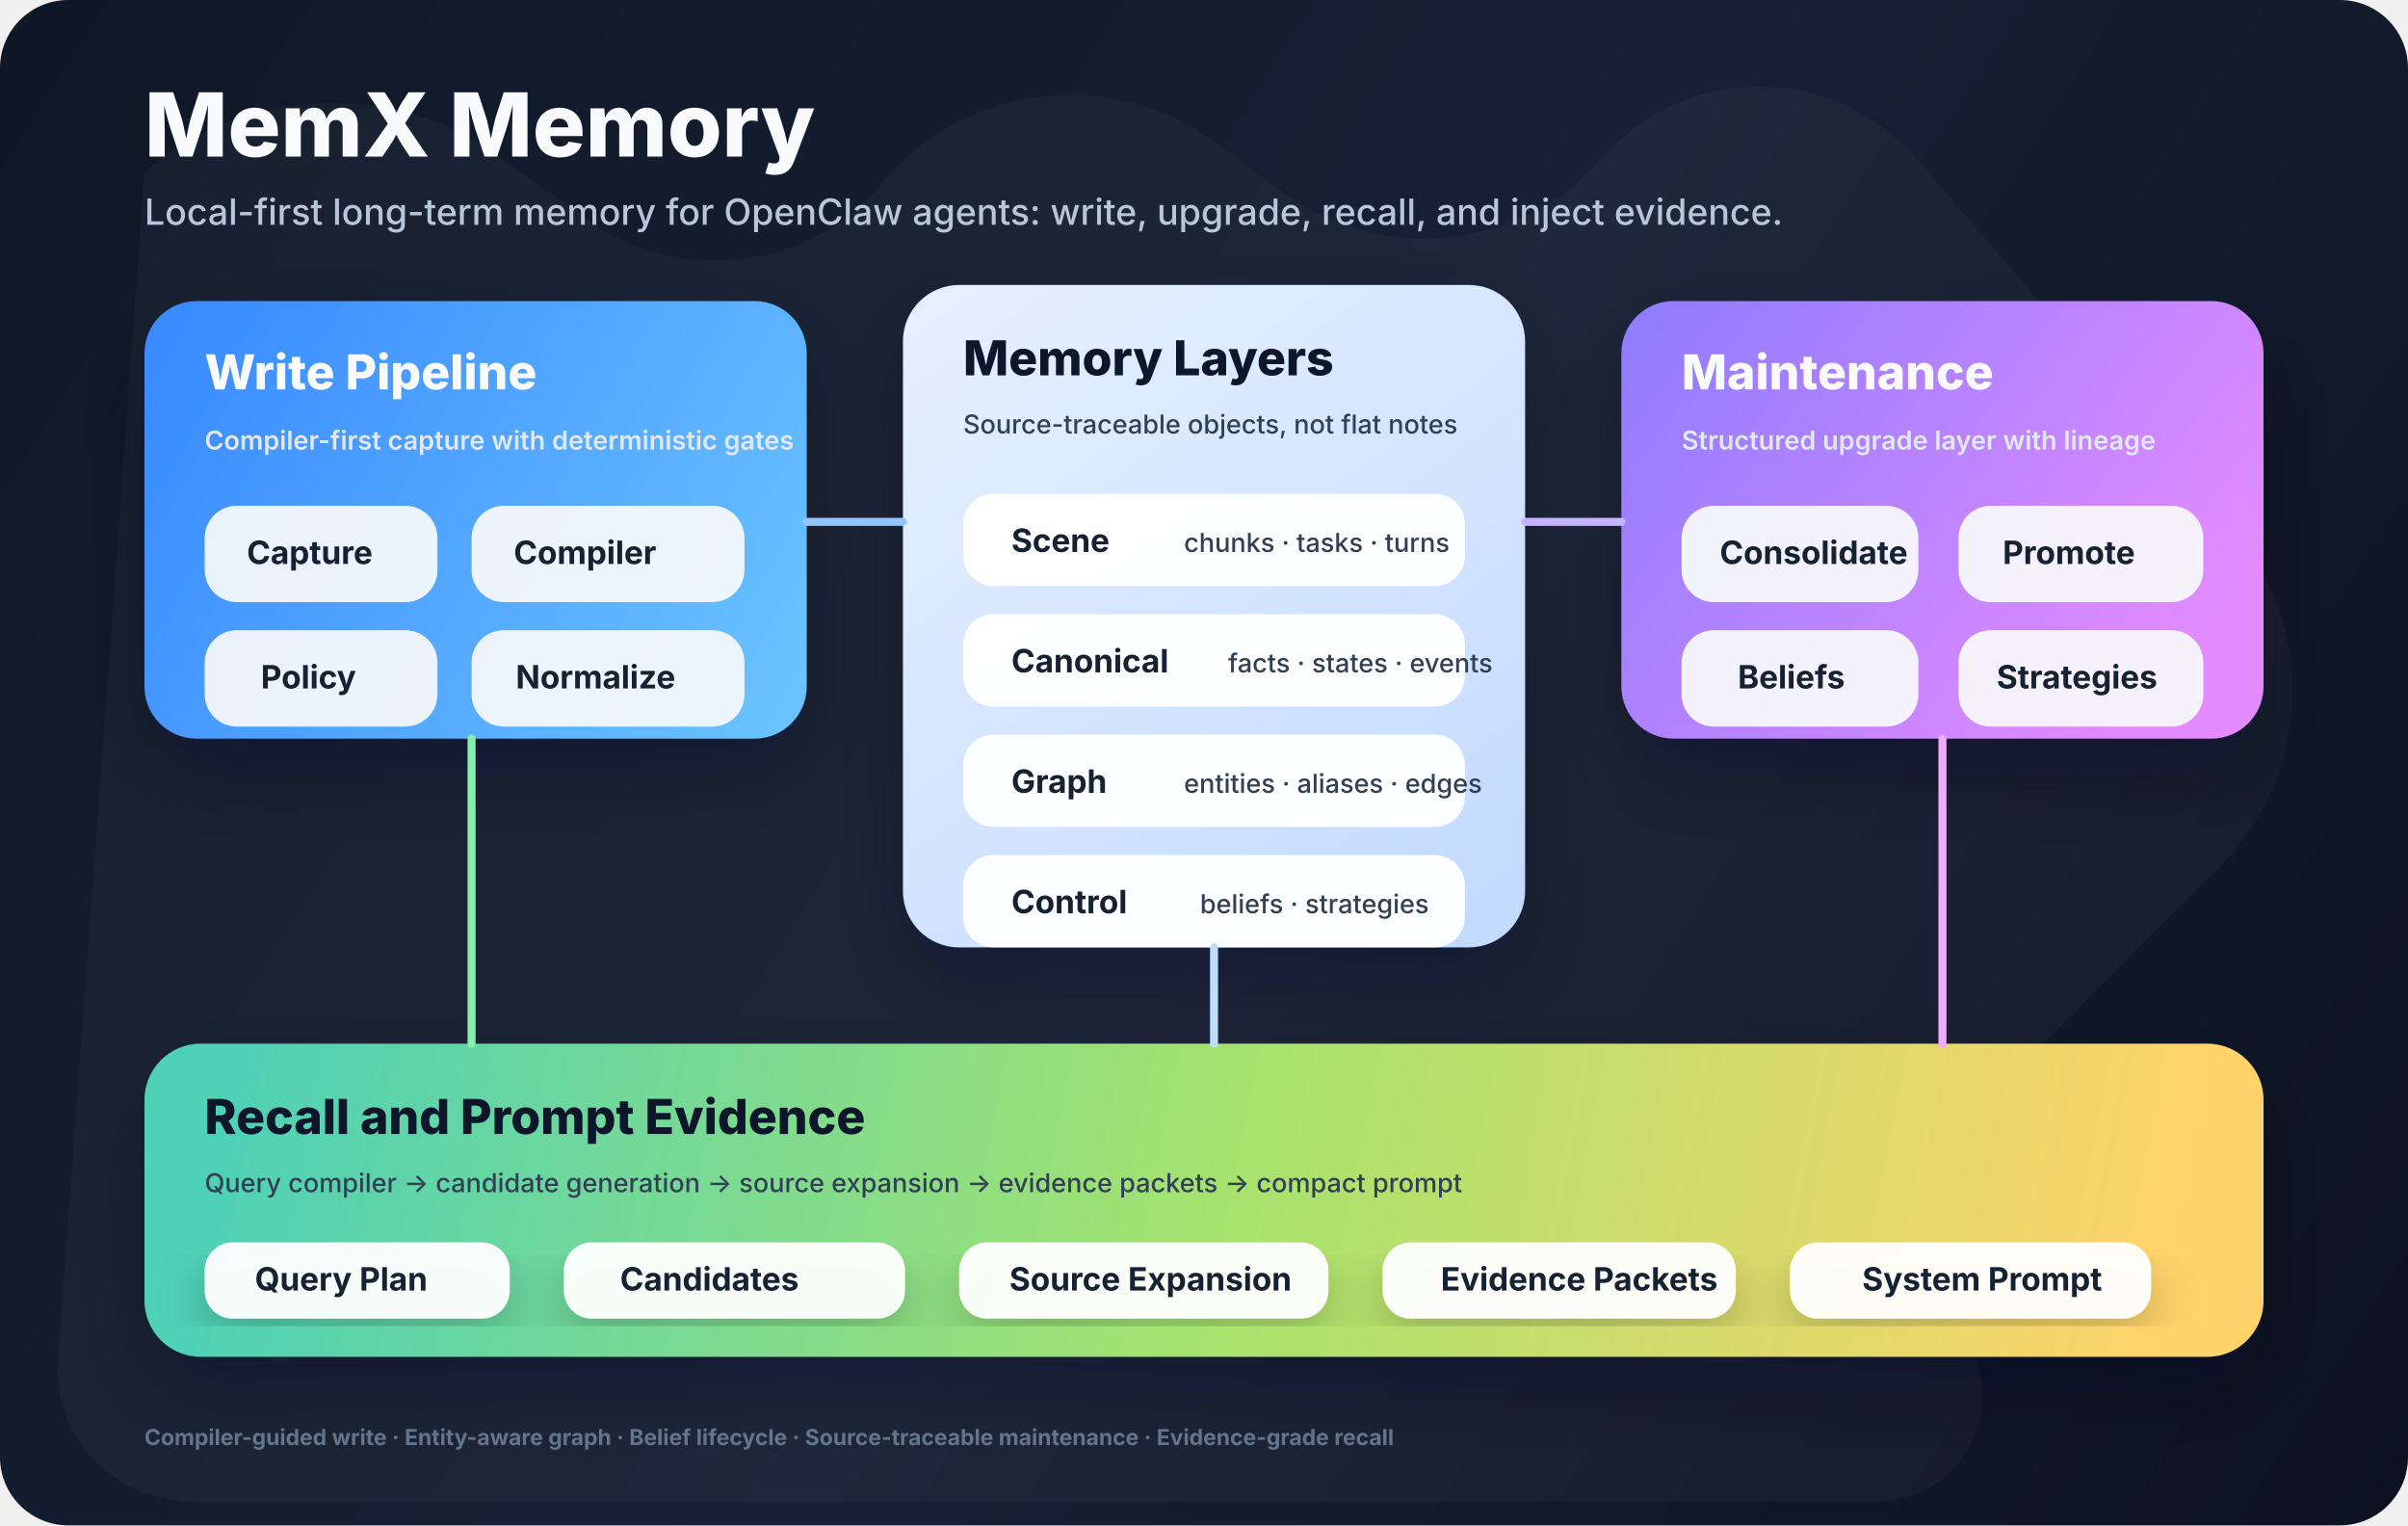
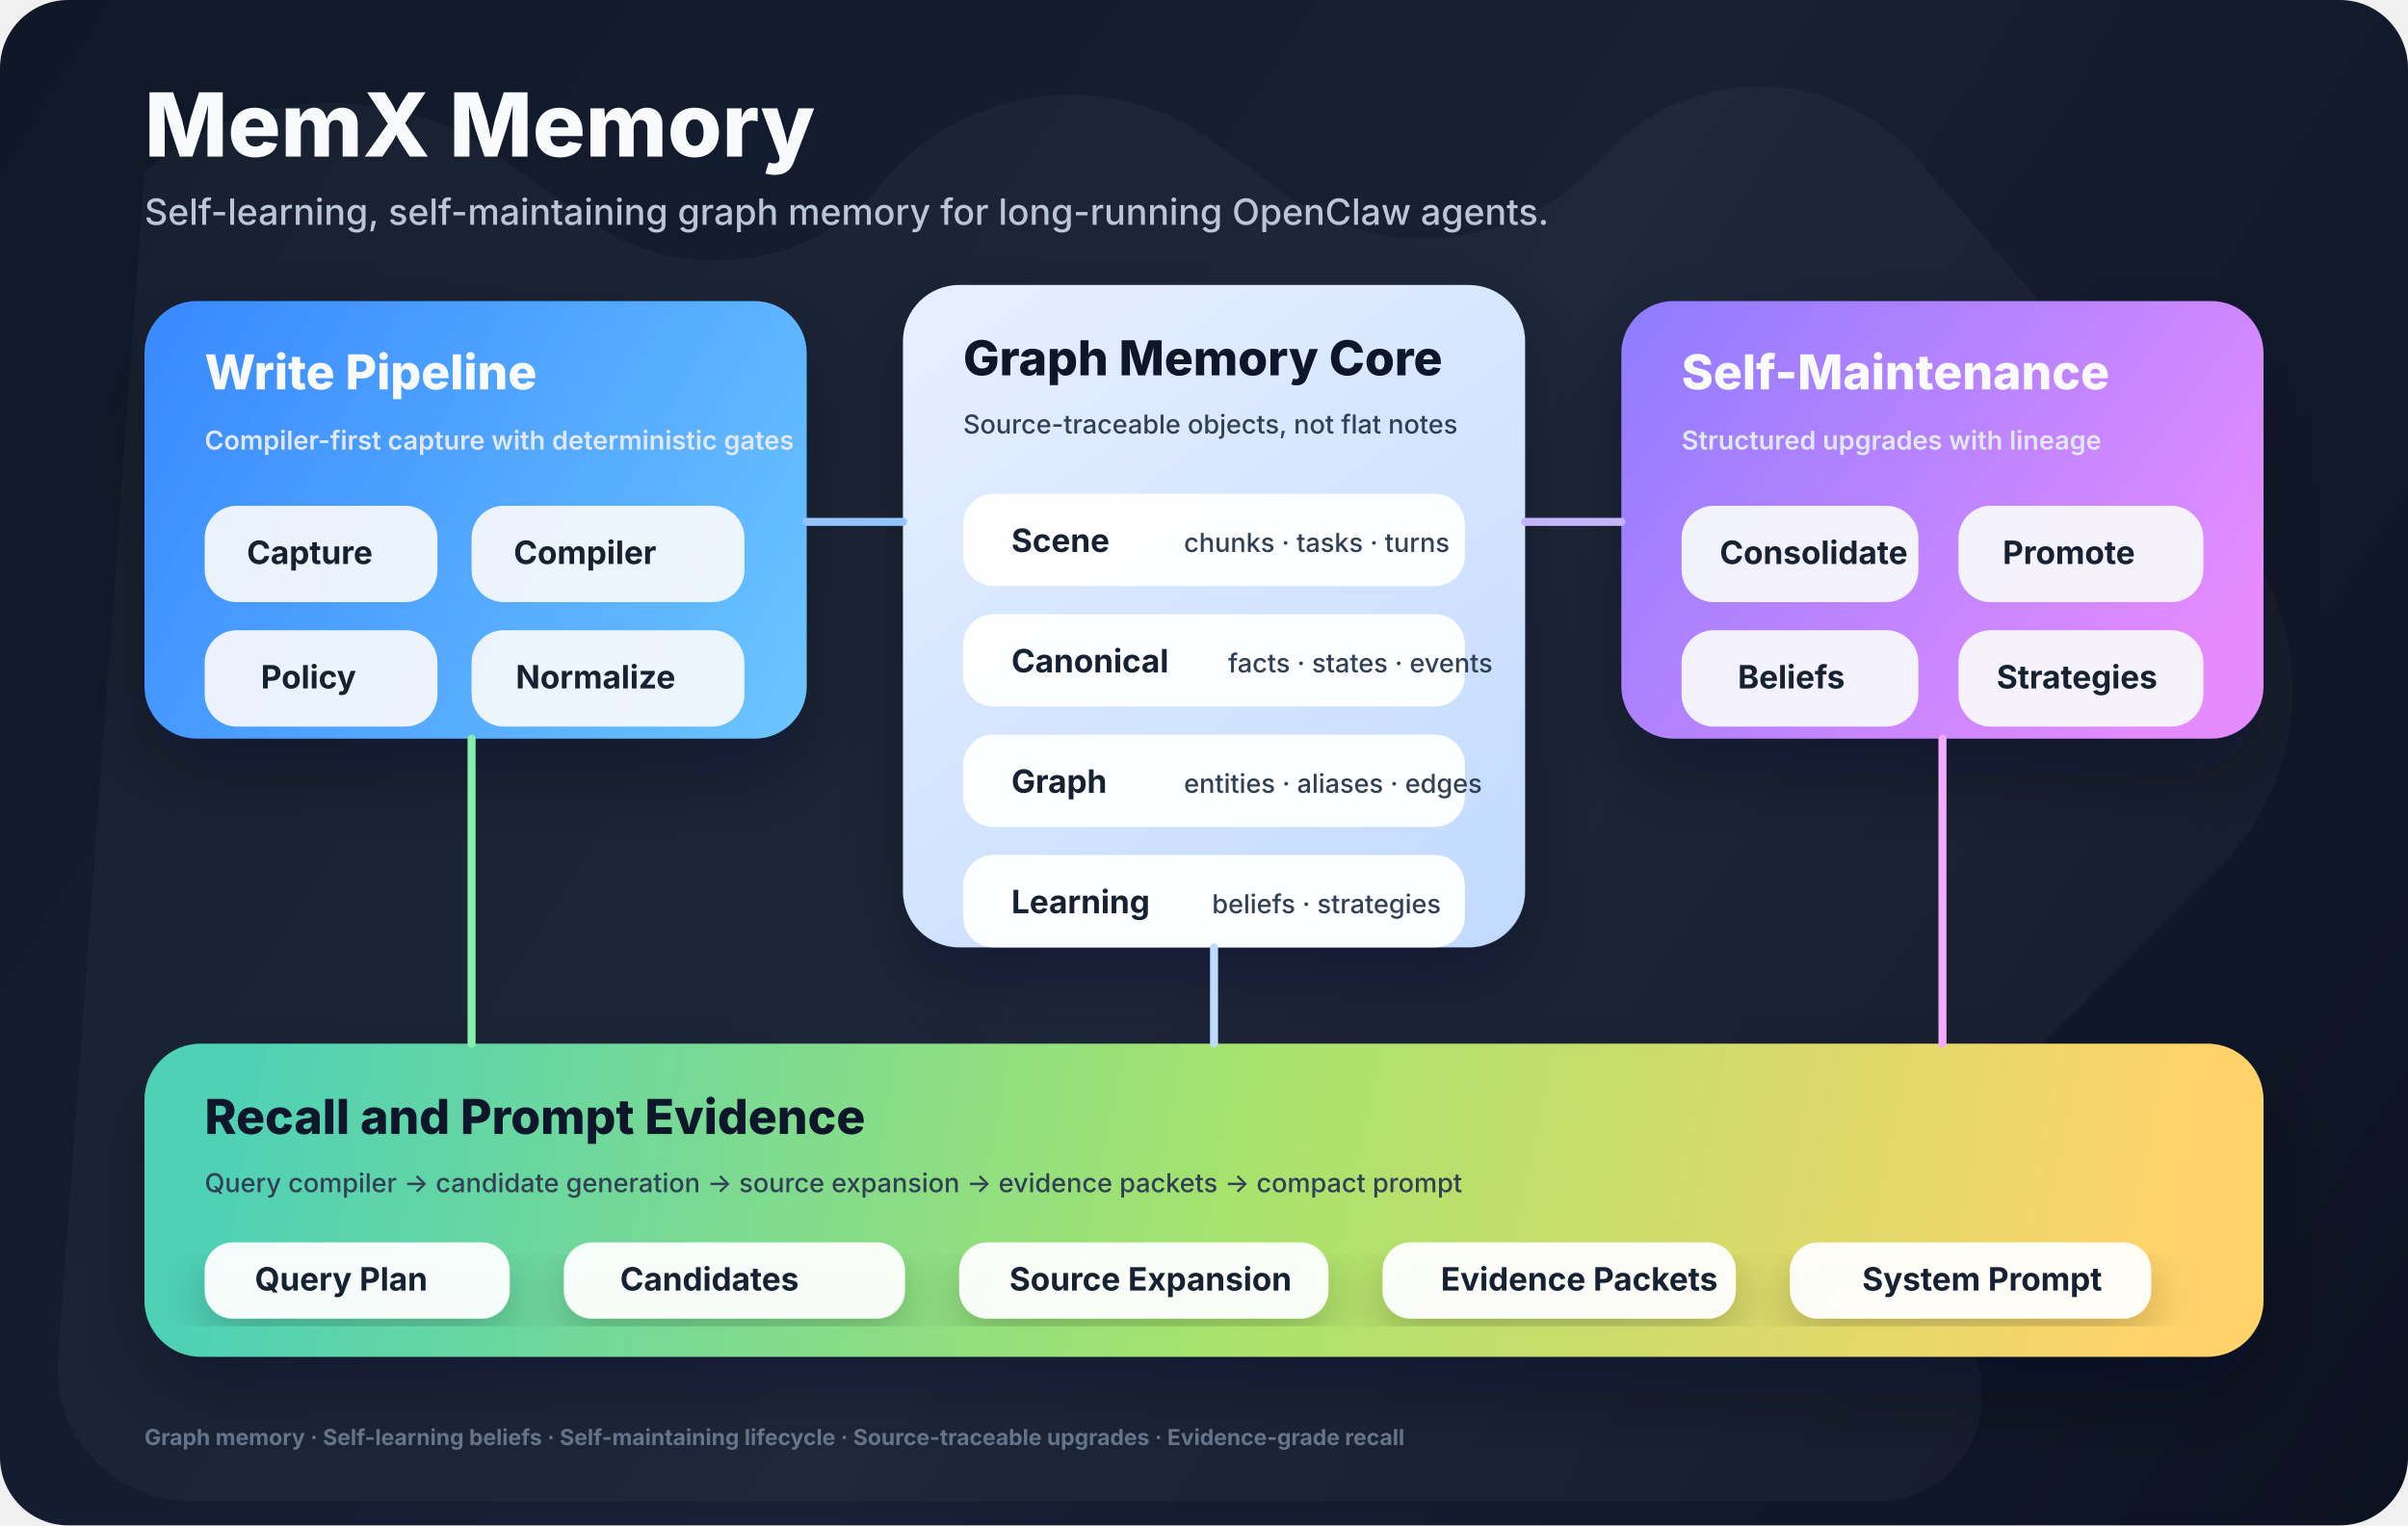
<svg xmlns="http://www.w3.org/2000/svg" width="1200" height="760" viewBox="0 0 1200 760" fill="none" role="img" aria-labelledby="title desc">
  <defs>
    <linearGradient id="bg" x1="0" y1="0" x2="1200" y2="760" gradientUnits="userSpaceOnUse">
      <stop offset="0" stop-color="#101827" />
      <stop offset="0.52" stop-color="#172035" />
      <stop offset="1" stop-color="#0C1220" />
    </linearGradient>
    <linearGradient id="write" x1="105" y1="132" x2="430" y2="315" gradientUnits="userSpaceOnUse">
      <stop stop-color="#3A8BFF" />
      <stop offset="1" stop-color="#6CC5FF" />
    </linearGradient>
    <linearGradient id="memory" x1="460" y1="125" x2="790" y2="574" gradientUnits="userSpaceOnUse">
      <stop stop-color="#E8F0FF" />
      <stop offset="1" stop-color="#B9D5FF" />
    </linearGradient>
    <linearGradient id="maint" x1="820" y1="138" x2="1085" y2="335" gradientUnits="userSpaceOnUse">
      <stop stop-color="#8E7CFF" />
      <stop offset="1" stop-color="#E38BFF" />
    </linearGradient>
    <linearGradient id="recall" x1="130" y1="462" x2="1080" y2="645" gradientUnits="userSpaceOnUse">
      <stop stop-color="#4FD1B6" />
      <stop offset="0.52" stop-color="#A7E36D" />
      <stop offset="1" stop-color="#FFD36A" />
    </linearGradient>
    <filter id="shadow" x="-30%" y="-30%" width="160%" height="160%" color-interpolation-filters="sRGB">
      <feDropShadow dx="0" dy="18" stdDeviation="20" flood-color="#020617" flood-opacity="0.32" />
    </filter>
    <filter id="soft" x="-10%" y="-10%" width="120%" height="120%" color-interpolation-filters="sRGB">
      <feDropShadow dx="0" dy="10" stdDeviation="12" flood-color="#020617" flood-opacity="0.22" />
    </filter>
    <style>
      .title { font: 800 44px Inter, ui-sans-serif, system-ui, -apple-system, BlinkMacSystemFont, "Segoe UI", sans-serif; fill: #F8FAFC; letter-spacing: 0; }
      .subtitle { font: 500 18px Inter, ui-sans-serif, system-ui, -apple-system, BlinkMacSystemFont, "Segoe UI", sans-serif; fill: #B9C6D9; letter-spacing: 0; }
      .section { font: 800 24px Inter, ui-sans-serif, system-ui, -apple-system, BlinkMacSystemFont, "Segoe UI", sans-serif; fill: #0F172A; letter-spacing: 0; }
      .sectionLight { font: 800 24px Inter, ui-sans-serif, system-ui, -apple-system, BlinkMacSystemFont, "Segoe UI", sans-serif; fill: #F8FAFC; letter-spacing: 0; }
      .label { font: 700 16px Inter, ui-sans-serif, system-ui, -apple-system, BlinkMacSystemFont, "Segoe UI", sans-serif; fill: #142033; letter-spacing: 0; }
      .small { font: 500 13px Inter, ui-sans-serif, system-ui, -apple-system, BlinkMacSystemFont, "Segoe UI", sans-serif; fill: #334155; letter-spacing: 0; }
      .smallLight { font: 600 13px Inter, ui-sans-serif, system-ui, -apple-system, BlinkMacSystemFont, "Segoe UI", sans-serif; fill: #E2E8F0; letter-spacing: 0; }
      .micro { font: 700 11px Inter, ui-sans-serif, system-ui, -apple-system, BlinkMacSystemFont, "Segoe UI", sans-serif; fill: #64748B; letter-spacing: 0; }
    </style>
  </defs>
  <rect width="1200" height="760" rx="34" fill="url(#bg)" />
  <path d="M72 86C118 44 195 40 244 75L295 111C340 142 405 134 439 92C479 42 553 33 604 70L641 97C690 132 759 124 798 79C840 31 914 31 956 80L1112 262C1155 312 1152 386 1106 432L1012 526C979 559 966 607 978 652L986 682C995 715 970 748 936 748H96C57 748 26 716 29 677L72 86Z" fill="#FFFFFF" opacity="0.035" />
  <text x="72" y="78" class="title">MemX Memory</text>
-   <text x="72" y="112" class="subtitle">Local-first long-term memory for OpenClaw agents: write, upgrade, recall, and inject evidence.</text>
+   <text x="72" y="112" class="subtitle">Self-learning, self-maintaining graph memory for long-running OpenClaw agents.</text>
  <g filter="url(#shadow)">
    <rect x="72" y="150" width="330" height="218" rx="26" fill="url(#write)" />
    <text x="102" y="194" class="sectionLight">Write Pipeline</text>
    <text x="102" y="224" class="smallLight">Compiler-first capture with deterministic gates</text>
    <rect x="102" y="252" width="116" height="48" rx="16" fill="#F8FAFC" opacity="0.92" />
    <text x="123" y="281" class="label">Capture</text>
    <rect x="235" y="252" width="136" height="48" rx="16" fill="#F8FAFC" opacity="0.92" />
    <text x="256" y="281" class="label">Compiler</text>
    <rect x="102" y="314" width="116" height="48" rx="16" fill="#F8FAFC" opacity="0.92" />
    <text x="130" y="343" class="label">Policy</text>
    <rect x="235" y="314" width="136" height="48" rx="16" fill="#F8FAFC" opacity="0.92" />
    <text x="257" y="343" class="label">Normalize</text>
  </g>
  <g filter="url(#shadow)">
    <rect x="450" y="142" width="310" height="330" rx="28" fill="url(#memory)" />
-     <text x="480" y="187" class="section">Memory Layers</text>
+     <text x="480" y="187" class="section">Graph Memory Core</text>
    <text x="480" y="216" class="small">Source-traceable objects, not flat notes</text>
    <rect x="480" y="246" width="250" height="46" rx="15" fill="#FFFFFF" opacity="0.96" />
    <text x="504" y="275" class="label">Scene</text>
    <text x="590" y="275" class="small">chunks · tasks · turns</text>
    <rect x="480" y="306" width="250" height="46" rx="15" fill="#FFFFFF" opacity="0.96" />
    <text x="504" y="335" class="label">Canonical</text>
    <text x="612" y="335" class="small">facts · states · events</text>
    <rect x="480" y="366" width="250" height="46" rx="15" fill="#FFFFFF" opacity="0.96" />
    <text x="504" y="395" class="label">Graph</text>
    <text x="590" y="395" class="small">entities · aliases · edges</text>
    <rect x="480" y="426" width="250" height="46" rx="15" fill="#FFFFFF" opacity="0.96" />
-     <text x="504" y="455" class="label">Control</text>
-     <text x="598" y="455" class="small">beliefs · strategies</text>
+     <text x="504" y="455" class="label">Learning</text>
+     <text x="604" y="455" class="small">beliefs · strategies</text>
  </g>
  <g filter="url(#shadow)">
    <rect x="808" y="150" width="320" height="218" rx="26" fill="url(#maint)" />
-     <text x="838" y="194" class="sectionLight">Maintenance</text>
-     <text x="838" y="224" class="smallLight">Structured upgrade layer with lineage</text>
+     <text x="838" y="194" class="sectionLight">Self-Maintenance</text>
+     <text x="838" y="224" class="smallLight">Structured upgrades with lineage</text>
    <rect x="838" y="252" width="118" height="48" rx="16" fill="#F8FAFC" opacity="0.93" />
    <text x="857" y="281" class="label">Consolidate</text>
    <rect x="976" y="252" width="122" height="48" rx="16" fill="#F8FAFC" opacity="0.93" />
    <text x="998" y="281" class="label">Promote</text>
    <rect x="838" y="314" width="118" height="48" rx="16" fill="#F8FAFC" opacity="0.93" />
    <text x="866" y="343" class="label">Beliefs</text>
    <rect x="976" y="314" width="122" height="48" rx="16" fill="#F8FAFC" opacity="0.93" />
    <text x="995" y="343" class="label">Strategies</text>
  </g>
  <g filter="url(#shadow)">
    <rect x="72" y="520" width="1056" height="156" rx="28" fill="url(#recall)" />
    <text x="102" y="565" class="section">Recall and Prompt Evidence</text>
    <text x="102" y="594" class="small">Query compiler → candidate generation → source expansion → evidence packets → compact prompt</text>
    <g filter="url(#soft)">
      <rect x="102" y="619" width="152" height="38" rx="14" fill="#FFFFFF" opacity="0.94" />
      <text x="127" y="643" class="label">Query Plan</text>
      <rect x="281" y="619" width="170" height="38" rx="14" fill="#FFFFFF" opacity="0.94" />
      <text x="309" y="643" class="label">Candidates</text>
      <rect x="478" y="619" width="184" height="38" rx="14" fill="#FFFFFF" opacity="0.94" />
      <text x="503" y="643" class="label">Source Expansion</text>
      <rect x="689" y="619" width="176" height="38" rx="14" fill="#FFFFFF" opacity="0.94" />
      <text x="718" y="643" class="label">Evidence Packets</text>
      <rect x="892" y="619" width="180" height="38" rx="14" fill="#FFFFFF" opacity="0.94" />
      <text x="928" y="643" class="label">System Prompt</text>
    </g>
  </g>
  <path d="M402 260H450" stroke="#93C5FD" stroke-width="4" stroke-linecap="round" />
  <path d="M760 260H808" stroke="#C4B5FD" stroke-width="4" stroke-linecap="round" />
  <path d="M968 368V520" stroke="#F0ABFC" stroke-width="4" stroke-linecap="round" />
  <path d="M605 472V520" stroke="#BFDBFE" stroke-width="4" stroke-linecap="round" />
  <path d="M235 368V520" stroke="#86EFAC" stroke-width="4" stroke-linecap="round" />
-   <text x="72" y="720" class="micro">Compiler-guided write · Entity-aware graph · Belief lifecycle · Source-traceable maintenance · Evidence-grade recall</text>
+   <text x="72" y="720" class="micro">Graph memory · Self-learning beliefs · Self-maintaining lifecycle · Source-traceable upgrades · Evidence-grade recall</text>
</svg>
